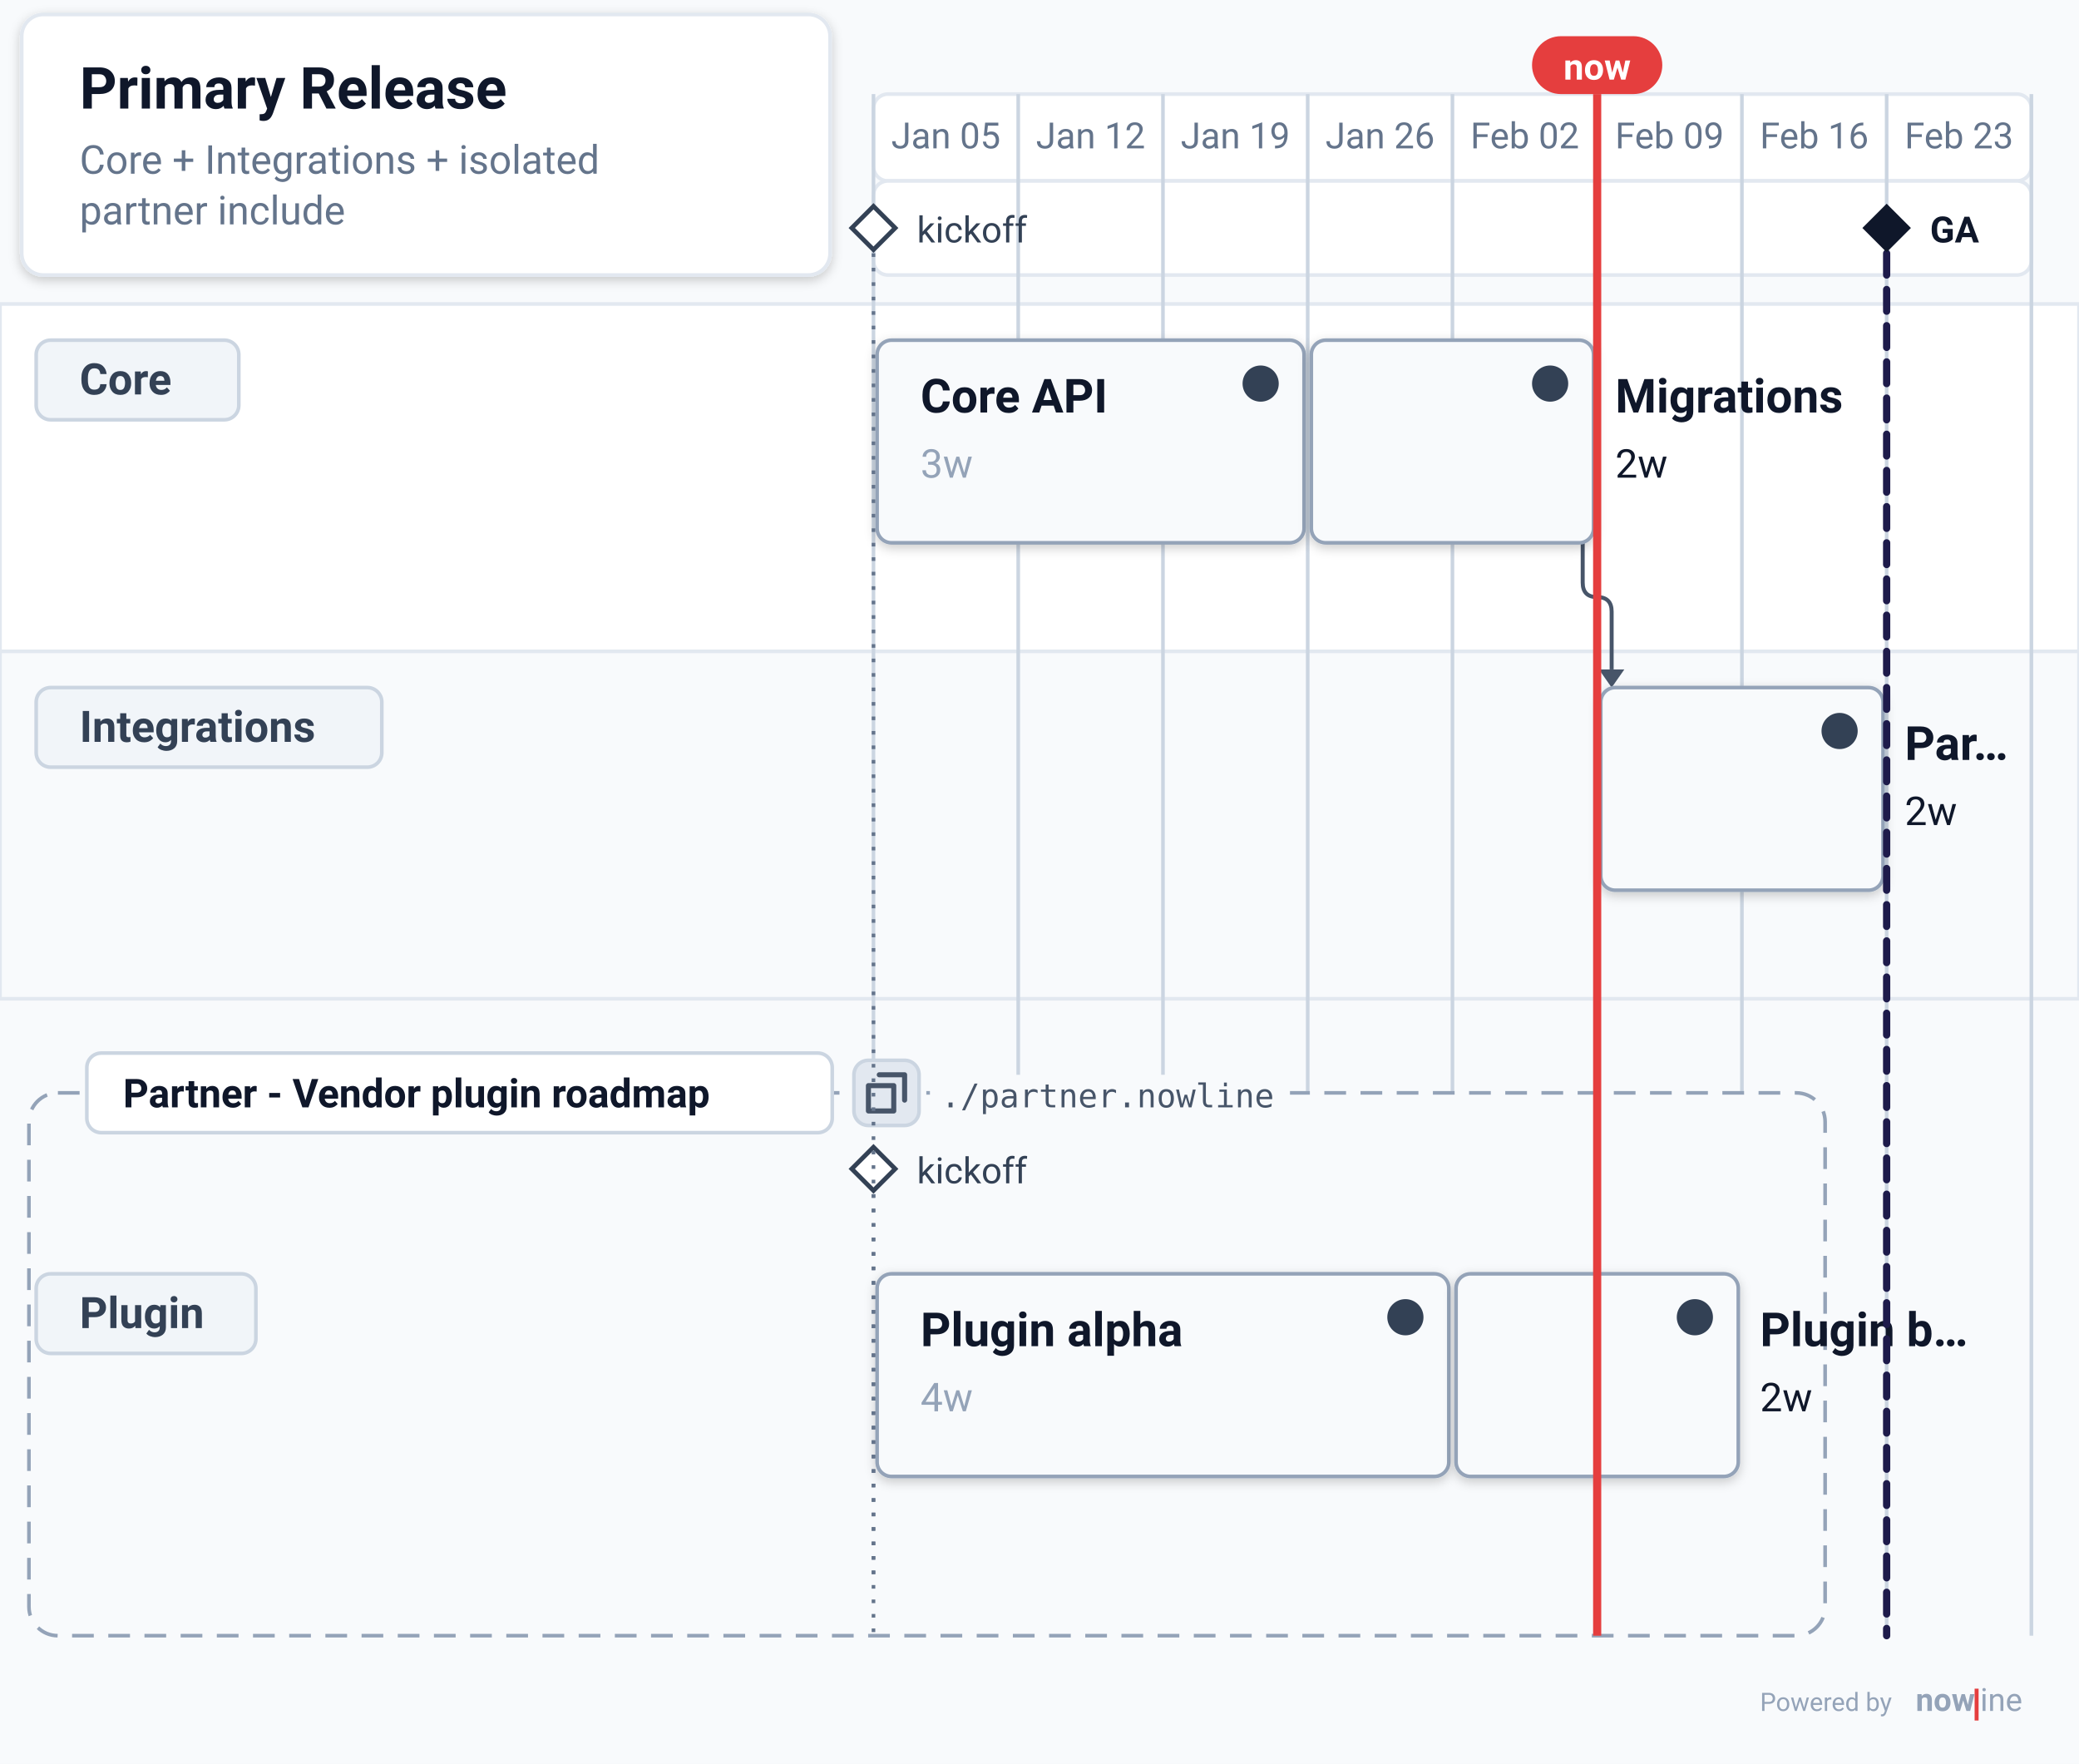
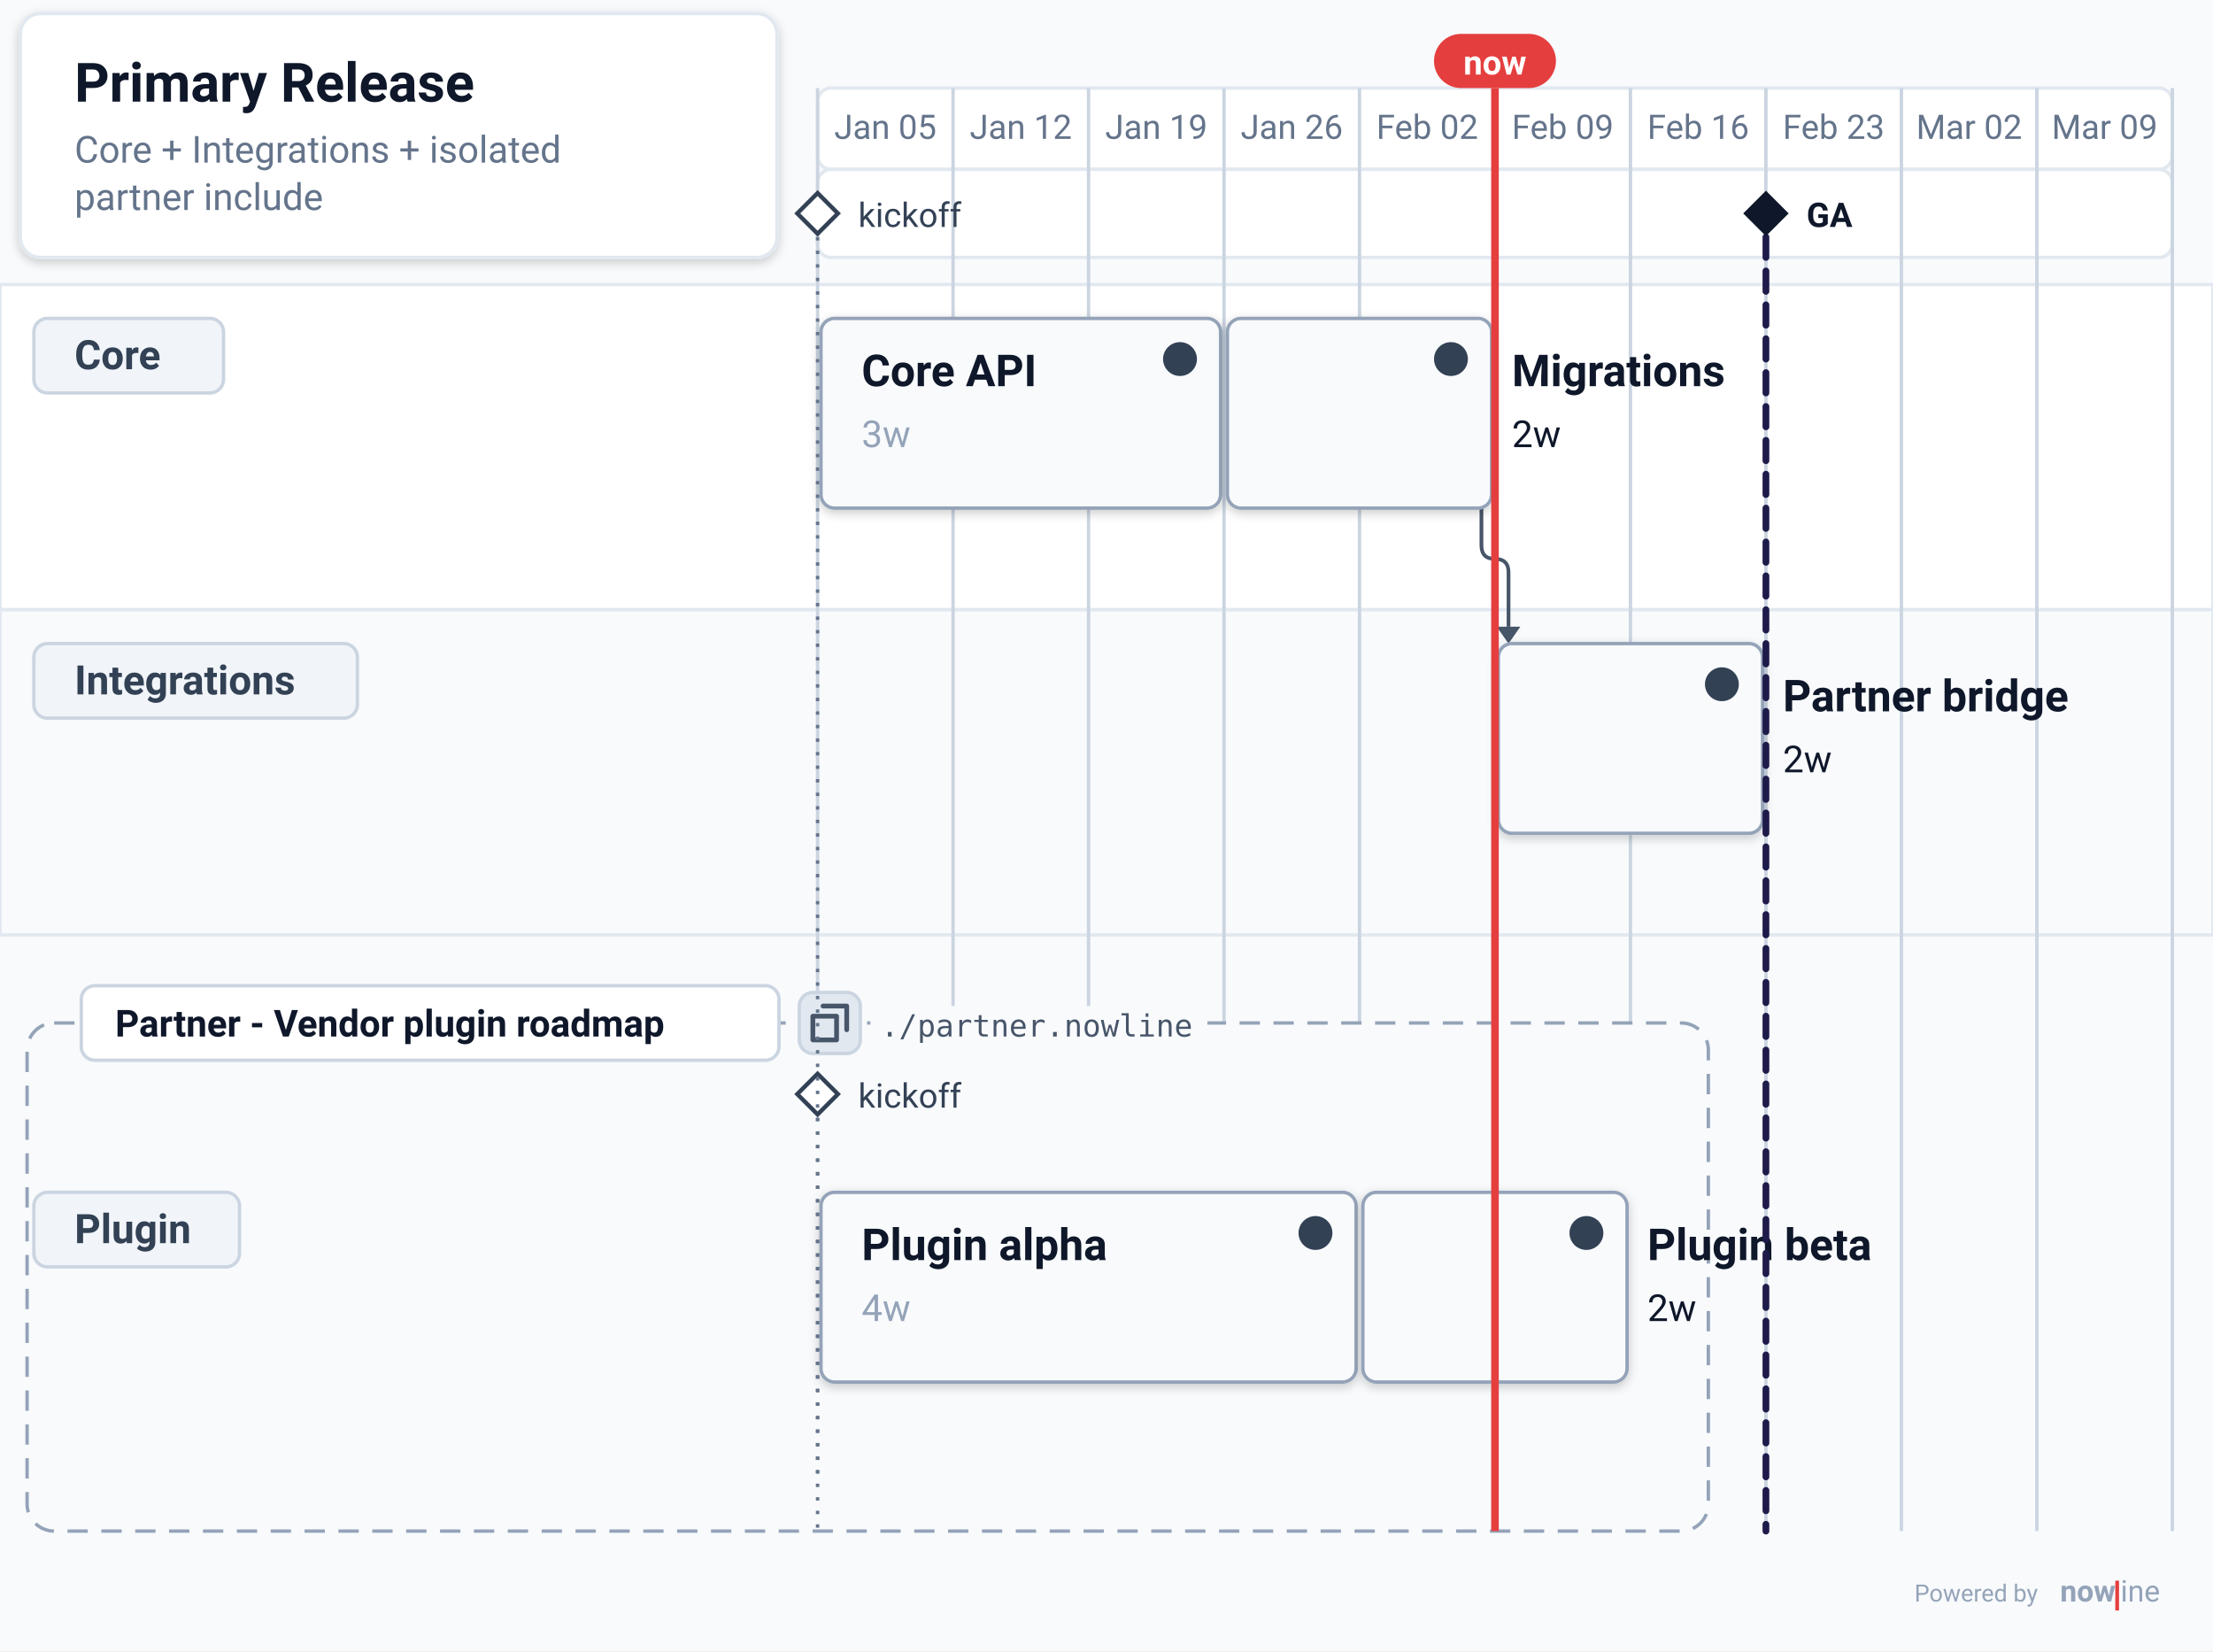
- <svg xmlns="http://www.w3.org/2000/svg" data-generator="nowline" data-theme="light" height="487.44" viewBox="0 0 574.56 487.44" width="574.56">
+ <svg xmlns="http://www.w3.org/2000/svg" data-generator="nowline" data-theme="light" height="487.44" viewBox="0 0 653.4 487.44" width="653.4">
  <defs>
    <filter height="200%" id="nl-0-root-shadow-subtle" width="200%" x="-50%" y="-50%">
      <feGaussianBlur in="SourceAlpha" stdDeviation="1.5" />
      <feOffset dx="0" dy="1" result="offsetblur" />
      <feComponentTransfer>
        <feFuncA type="linear" slope="0.2" />
      </feComponentTransfer>
      <feMerge>
        <feMergeNode />
        <feMergeNode in="SourceGraphic" />
      </feMerge>
    </filter>
    <filter height="200%" id="nl-0-root-shadow-soft" width="200%" x="-50%" y="-50%">
      <feGaussianBlur in="SourceAlpha" stdDeviation="5" />
      <feOffset dx="0" dy="3" result="offsetblur" />
      <feComponentTransfer>
        <feFuncA type="linear" slope="0.3" />
      </feComponentTransfer>
      <feMerge>
        <feMergeNode />
        <feMergeNode in="SourceGraphic" />
      </feMerge>
    </filter>
    <filter height="200%" id="nl-0-root-shadow-hard" width="200%" x="-50%" y="-50%">
      <feGaussianBlur in="SourceAlpha" stdDeviation="0" />
      <feOffset dx="2" dy="2" result="offsetblur" />
      <feComponentTransfer>
        <feFuncA type="linear" slope="0.45" />
      </feComponentTransfer>
      <feMerge>
        <feMergeNode />
        <feMergeNode in="SourceGraphic" />
      </feMerge>
    </filter>
    <marker id="nl-0-root-arrow-dark" viewBox="0 0 10 10" refX="9" refY="5" markerWidth="7" markerHeight="7" orient="auto">
      <path d="M 0 0 L 10 5 L 0 10 z" fill="#0f172a" />
    </marker>
  </defs>
-   <rect fill="#f8fafc" height="487.44" width="574.56" x="0" y="0" />
+   <rect fill="#f8fafc" height="487.44" width="653.4" x="0" y="0" />
  <g data-layer="timeline">
-     <rect fill="#ffffff" height="24" rx="4" ry="4" stroke="#e2e8f0" stroke-width="1" width="320" x="241.4" y="26" />
-     <rect fill="#ffffff" height="26" rx="4" ry="4" stroke="#e2e8f0" stroke-width="1" width="320" x="241.4" y="50" />
+     <rect fill="#ffffff" height="24" rx="4" ry="4" stroke="#e2e8f0" stroke-width="1" width="400" x="241.4" y="26" />
+     <rect fill="#ffffff" height="26" rx="4" ry="4" stroke="#e2e8f0" stroke-width="1" width="400" x="241.4" y="50" />
    <text fill="#64748b" font-family="system-ui, -apple-system, &quot;Segoe UI&quot;, Roboto, sans-serif" font-size="10" text-anchor="middle" x="261.4" y="41">Jan 05</text>
    <text fill="#64748b" font-family="system-ui, -apple-system, &quot;Segoe UI&quot;, Roboto, sans-serif" font-size="10" text-anchor="middle" x="301.4" y="41">Jan 12</text>
    <text fill="#64748b" font-family="system-ui, -apple-system, &quot;Segoe UI&quot;, Roboto, sans-serif" font-size="10" text-anchor="middle" x="341.4" y="41">Jan 19</text>
    <text fill="#64748b" font-family="system-ui, -apple-system, &quot;Segoe UI&quot;, Roboto, sans-serif" font-size="10" text-anchor="middle" x="381.4" y="41">Jan 26</text>
    <text fill="#64748b" font-family="system-ui, -apple-system, &quot;Segoe UI&quot;, Roboto, sans-serif" font-size="10" text-anchor="middle" x="421.4" y="41">Feb 02</text>
    <text fill="#64748b" font-family="system-ui, -apple-system, &quot;Segoe UI&quot;, Roboto, sans-serif" font-size="10" text-anchor="middle" x="461.4" y="41">Feb 09</text>
    <text fill="#64748b" font-family="system-ui, -apple-system, &quot;Segoe UI&quot;, Roboto, sans-serif" font-size="10" text-anchor="middle" x="501.4" y="41">Feb 16</text>
    <text fill="#64748b" font-family="system-ui, -apple-system, &quot;Segoe UI&quot;, Roboto, sans-serif" font-size="10" text-anchor="middle" x="541.4" y="41">Feb 23</text>
+     <text fill="#64748b" font-family="system-ui, -apple-system, &quot;Segoe UI&quot;, Roboto, sans-serif" font-size="10" text-anchor="middle" x="581.4" y="41">Mar 02</text>
+     <text fill="#64748b" font-family="system-ui, -apple-system, &quot;Segoe UI&quot;, Roboto, sans-serif" font-size="10" text-anchor="middle" x="621.4" y="41">Mar 09</text>
  </g>
  <g data-id="core" data-layer="swimlane-bg">
-     <rect fill="#ffffff" height="96" stroke="#e2e8f0" stroke-width="1" width="574.56" x="0" y="84" />
+     <rect fill="#ffffff" height="96" stroke="#e2e8f0" stroke-width="1" width="653.4" x="0" y="84" />
  </g>
  <g data-id="integrations" data-layer="swimlane-bg">
-     <rect fill="#f8fafc" height="96" stroke="#e2e8f0" stroke-width="1" width="574.56" x="0" y="180" />
+     <rect fill="#f8fafc" height="96" stroke="#e2e8f0" stroke-width="1" width="653.4" x="0" y="180" />
  </g>
  <g data-layer="grid">
    <line stroke="#cbd5e1" stroke-width="1" x1="241.4" x2="241.4" y1="26" y2="452" />
    <line stroke="#cbd5e1" stroke-width="1" x1="281.4" x2="281.4" y1="26" y2="452" />
    <line stroke="#cbd5e1" stroke-width="1" x1="321.4" x2="321.4" y1="26" y2="452" />
    <line stroke="#cbd5e1" stroke-width="1" x1="361.4" x2="361.4" y1="26" y2="452" />
    <line stroke="#cbd5e1" stroke-width="1" x1="401.4" x2="401.4" y1="26" y2="452" />
    <line stroke="#cbd5e1" stroke-width="1" x1="441.4" x2="441.4" y1="26" y2="452" />
    <line stroke="#cbd5e1" stroke-width="1" x1="481.4" x2="481.4" y1="26" y2="452" />
    <line stroke="#cbd5e1" stroke-width="1" x1="521.4" x2="521.4" y1="26" y2="452" />
    <line stroke="#cbd5e1" stroke-width="1" x1="561.4" x2="561.4" y1="26" y2="452" />
+     <line stroke="#cbd5e1" stroke-width="1" x1="601.4" x2="601.4" y1="26" y2="452" />
+     <line stroke="#cbd5e1" stroke-width="1" x1="641.4" x2="641.4" y1="26" y2="452" />
  </g>
  <g data-layer="dependency">
    <path d="M437.4 150 L437.4 161 Q437.4 165 441.4 165 L441.4 165 Q445.4 165 445.4 169 L445.4 185" fill="none" stroke="#475569" stroke-linejoin="round" stroke-width="1.1" />
    <path d="M441.9 185 L445.4 190 L448.9 185 z" fill="#475569" />
  </g>
  <g data-id="core" data-layer="swimlane">
    <rect fill="#f1f5f9" height="22" rx="4" ry="4" stroke="#cbd5e1" stroke-width="1" width="56" x="10" y="94" />
    <text fill="#334155" font-family="system-ui, -apple-system, &quot;Segoe UI&quot;, Roboto, sans-serif" font-size="12" font-weight="600" x="22" y="109">Core</text>
    <g data-id="core-api" data-layer="item">
      <rect fill="#f8fafc" filter="url(#nl-0-root-shadow-subtle)" height="56" rx="4" ry="4" stroke="#94a3b8" stroke-width="1" width="118" x="242.4" y="94" />
      <circle cx="348.4" cy="106" fill="#334155" r="5" />
      <text fill="#0f172a" font-family="system-ui, -apple-system, &quot;Segoe UI&quot;, Roboto, sans-serif" font-size="13" font-weight="600" x="254.4" y="114">Core API</text>
      <text fill="#94a3b8" font-family="system-ui, -apple-system, &quot;Segoe UI&quot;, Roboto, sans-serif" font-size="11" x="254.4" y="132">3w</text>
    </g>
    <g data-id="migrations" data-layer="item">
      <rect fill="#f8fafc" filter="url(#nl-0-root-shadow-subtle)" height="56" rx="4" ry="4" stroke="#94a3b8" stroke-width="1" width="78" x="362.4" y="94" />
      <circle cx="428.4" cy="106" fill="#334155" r="5" />
      <text fill="#0f172a" font-family="system-ui, -apple-system, &quot;Segoe UI&quot;, Roboto, sans-serif" font-size="13" font-weight="600" x="446.4" y="114">Migrations</text>
      <text fill="#0f172a" font-family="system-ui, -apple-system, &quot;Segoe UI&quot;, Roboto, sans-serif" font-size="11" x="446.4" y="132">2w</text>
    </g>
  </g>
  <g data-id="integrations" data-layer="swimlane">
    <rect fill="#f1f5f9" height="22" rx="4" ry="4" stroke="#cbd5e1" stroke-width="1" width="95.52" x="10" y="190" />
    <text fill="#334155" font-family="system-ui, -apple-system, &quot;Segoe UI&quot;, Roboto, sans-serif" font-size="12" font-weight="600" x="22" y="205">Integrations</text>
    <g data-id="bridge" data-layer="item">
      <rect fill="#f8fafc" filter="url(#nl-0-root-shadow-subtle)" height="56" rx="4" ry="4" stroke="#94a3b8" stroke-width="1" width="78" x="442.4" y="190" />
      <circle cx="508.4" cy="202" fill="#334155" r="5" />
-       <text fill="#0f172a" font-family="system-ui, -apple-system, &quot;Segoe UI&quot;, Roboto, sans-serif" font-size="13" font-weight="600" x="526.4" y="210">Par…</text>
+       <text fill="#0f172a" font-family="system-ui, -apple-system, &quot;Segoe UI&quot;, Roboto, sans-serif" font-size="13" font-weight="600" x="526.4" y="210">Partner bridge</text>
      <text fill="#0f172a" font-family="system-ui, -apple-system, &quot;Segoe UI&quot;, Roboto, sans-serif" font-size="11" x="526.4" y="228">2w</text>
    </g>
  </g>
  <g data-layer="include">
    <rect fill="#f8fafc" height="150" rx="8" ry="8" stroke="#94a3b8" stroke-dasharray="6 4" stroke-width="1" width="496.4" x="8" y="302" />
    <g data-id="plugin" data-layer="swimlane">
      <rect fill="#f1f5f9" height="22" rx="4" ry="4" stroke="#cbd5e1" stroke-width="1" width="60.72" x="10" y="352" />
      <text fill="#334155" font-family="system-ui, -apple-system, &quot;Segoe UI&quot;, Roboto, sans-serif" font-size="12" font-weight="600" x="22" y="367">Plugin</text>
      <g data-id="plugin-alpha" data-layer="item">
        <rect fill="#f8fafc" filter="url(#nl-0-root-shadow-subtle)" height="56" rx="4" ry="4" stroke="#94a3b8" stroke-width="1" width="158" x="242.4" y="352" />
        <circle cx="388.4" cy="364" fill="#334155" r="5" />
        <text fill="#0f172a" font-family="system-ui, -apple-system, &quot;Segoe UI&quot;, Roboto, sans-serif" font-size="13" font-weight="600" x="254.4" y="372">Plugin alpha</text>
        <text fill="#94a3b8" font-family="system-ui, -apple-system, &quot;Segoe UI&quot;, Roboto, sans-serif" font-size="11" x="254.4" y="390">4w</text>
      </g>
      <g data-id="plugin-beta" data-layer="item">
        <rect fill="#f8fafc" filter="url(#nl-0-root-shadow-subtle)" height="56" rx="4" ry="4" stroke="#94a3b8" stroke-width="1" width="78" x="402.4" y="352" />
        <circle cx="468.4" cy="364" fill="#334155" r="5" />
-         <text fill="#0f172a" font-family="system-ui, -apple-system, &quot;Segoe UI&quot;, Roboto, sans-serif" font-size="13" font-weight="600" x="486.4" y="372">Plugin b…</text>
+         <text fill="#0f172a" font-family="system-ui, -apple-system, &quot;Segoe UI&quot;, Roboto, sans-serif" font-size="13" font-weight="600" x="486.4" y="372">Plugin beta</text>
        <text fill="#0f172a" font-family="system-ui, -apple-system, &quot;Segoe UI&quot;, Roboto, sans-serif" font-size="11" x="486.4" y="390">2w</text>
      </g>
    </g>
    <line stroke="#64748b" stroke-dasharray="1 3" stroke-width="1" x1="241.4" x2="241.4" y1="330" y2="438" />
    <g data-id="kickoff" data-layer="anchor">
      <path d="M241.4 317 L247.4 323 L241.4 329 L235.4 323 Z" fill="#ffffff" stroke="#334155" stroke-width="1.25" />
      <text fill="#334155" font-family="system-ui, -apple-system, &quot;Segoe UI&quot;, Roboto, sans-serif" font-size="10" x="253.4" y="327">kickoff</text>
    </g>
    <rect fill="#ffffff" height="22" rx="4" ry="4" stroke="#cbd5e1" stroke-width="1" width="206" x="24" y="291" />
    <text fill="#0f172a" font-family="system-ui, -apple-system, &quot;Segoe UI&quot;, Roboto, sans-serif" font-size="11" font-weight="600" x="34" y="306">Partner - Vendor plugin roadmap</text>
    <rect fill="#e2e8f0" height="18" rx="4" ry="4" stroke="#cbd5e1" stroke-width="1" width="18" x="236" y="293" />
    <path d="M243 297 H250 V304 M240 300 H247 V307 H240 Z" fill="none" stroke="#475569" stroke-linecap="round" stroke-linejoin="round" stroke-width="1.4" />
    <rect fill="#f8fafc" height="15" width="99.5" x="257" y="297" />
    <text fill="#475569" font-family="ui-monospace, SFMono-Regular, Menlo, Consolas, monospace" font-size="9" x="260" y="306">./partner.nowline</text>
  </g>
  <line stroke="#64748b" stroke-dasharray="1 3" stroke-width="1" x1="241.4" x2="241.4" y1="70" y2="452" />
  <line stroke="#1e1b4b" stroke-dasharray="6 4" stroke-linecap="round" stroke-width="2" x1="521.4" x2="521.4" y1="70" y2="452" />
  <g data-id="kickoff" data-layer="anchor">
    <path d="M241.4 57 L247.4 63 L241.4 69 L235.4 63 Z" fill="#ffffff" stroke="#334155" stroke-width="1.25" />
    <text fill="#334155" font-family="system-ui, -apple-system, &quot;Segoe UI&quot;, Roboto, sans-serif" font-size="10" x="253.4" y="67">kickoff</text>
  </g>
  <g data-id="ga" data-layer="milestone">
    <path d="M521.4 57 L527.4 63 L521.4 69 L515.4 63 Z" fill="#0f172a" stroke="#0f172a" stroke-width="1" />
    <text fill="#0f172a" font-family="system-ui, -apple-system, &quot;Segoe UI&quot;, Roboto, sans-serif" font-size="10" font-weight="600" x="533.4" y="67">GA</text>
  </g>
  <g data-layer="nowline">
    <line stroke="#e53e3e" stroke-width="2.25" x1="441.4" x2="441.4" y1="26" y2="452" />
    <rect fill="#e53e3e" height="16" rx="8" ry="8" width="36" x="423.4" y="10" />
    <text fill="#ffffff" font-family="system-ui, -apple-system, &quot;Segoe UI&quot;, Roboto, sans-serif" font-size="10" font-weight="700" text-anchor="middle" x="441.4" y="22">now</text>
  </g>
  <g data-id="nl-0-root-header" data-layer="header">
    <rect fill="#ffffff" filter="url(#nl-0-root-shadow-subtle)" height="72" rx="6" ry="6" stroke="#e2e8f0" stroke-width="1" width="223.4" x="6" y="4" />
    <text fill="#0f172a" font-family="system-ui, -apple-system, &quot;Segoe UI&quot;, Roboto, sans-serif" font-size="16" font-weight="600" x="22" y="30">Primary Release</text>
    <text fill="#64748b" font-family="system-ui, -apple-system, &quot;Segoe UI&quot;, Roboto, sans-serif" font-size="11" x="22" y="48">Core + Integrations + isolated</text>
    <text fill="#64748b" font-family="system-ui, -apple-system, &quot;Segoe UI&quot;, Roboto, sans-serif" font-size="11" x="22" y="62">partner include</text>
  </g>
  <a aria-label="Powered by nowline" href="https://nowline.io" rel="noopener" target="_blank">
    <g data-layer="attribution">
-       <g transform="translate(486.4 464) scale(0.22)">
+       <g transform="translate(565.24 464) scale(0.22)">
        <text fill="#94a3b8" font-family="system-ui, -apple-system, &quot;Segoe UI&quot;, Roboto, sans-serif" font-size="32" font-weight="400" x="0" y="40">Powered by</text>
        <text fill="#94a3b8" font-family="system-ui, -apple-system, &quot;Segoe UI&quot;, Roboto, sans-serif" font-size="40" font-weight="700" x="195.6" y="40">now</text>
        <rect fill="#e53e3e" height="40" width="5" x="269.6" y="12" />
        <text fill="#94a3b8" font-family="system-ui, -apple-system, &quot;Segoe UI&quot;, Roboto, sans-serif" font-size="40" font-weight="400" x="276.6" y="40">ine</text>
      </g>
    </g>
  </a>
</svg>
